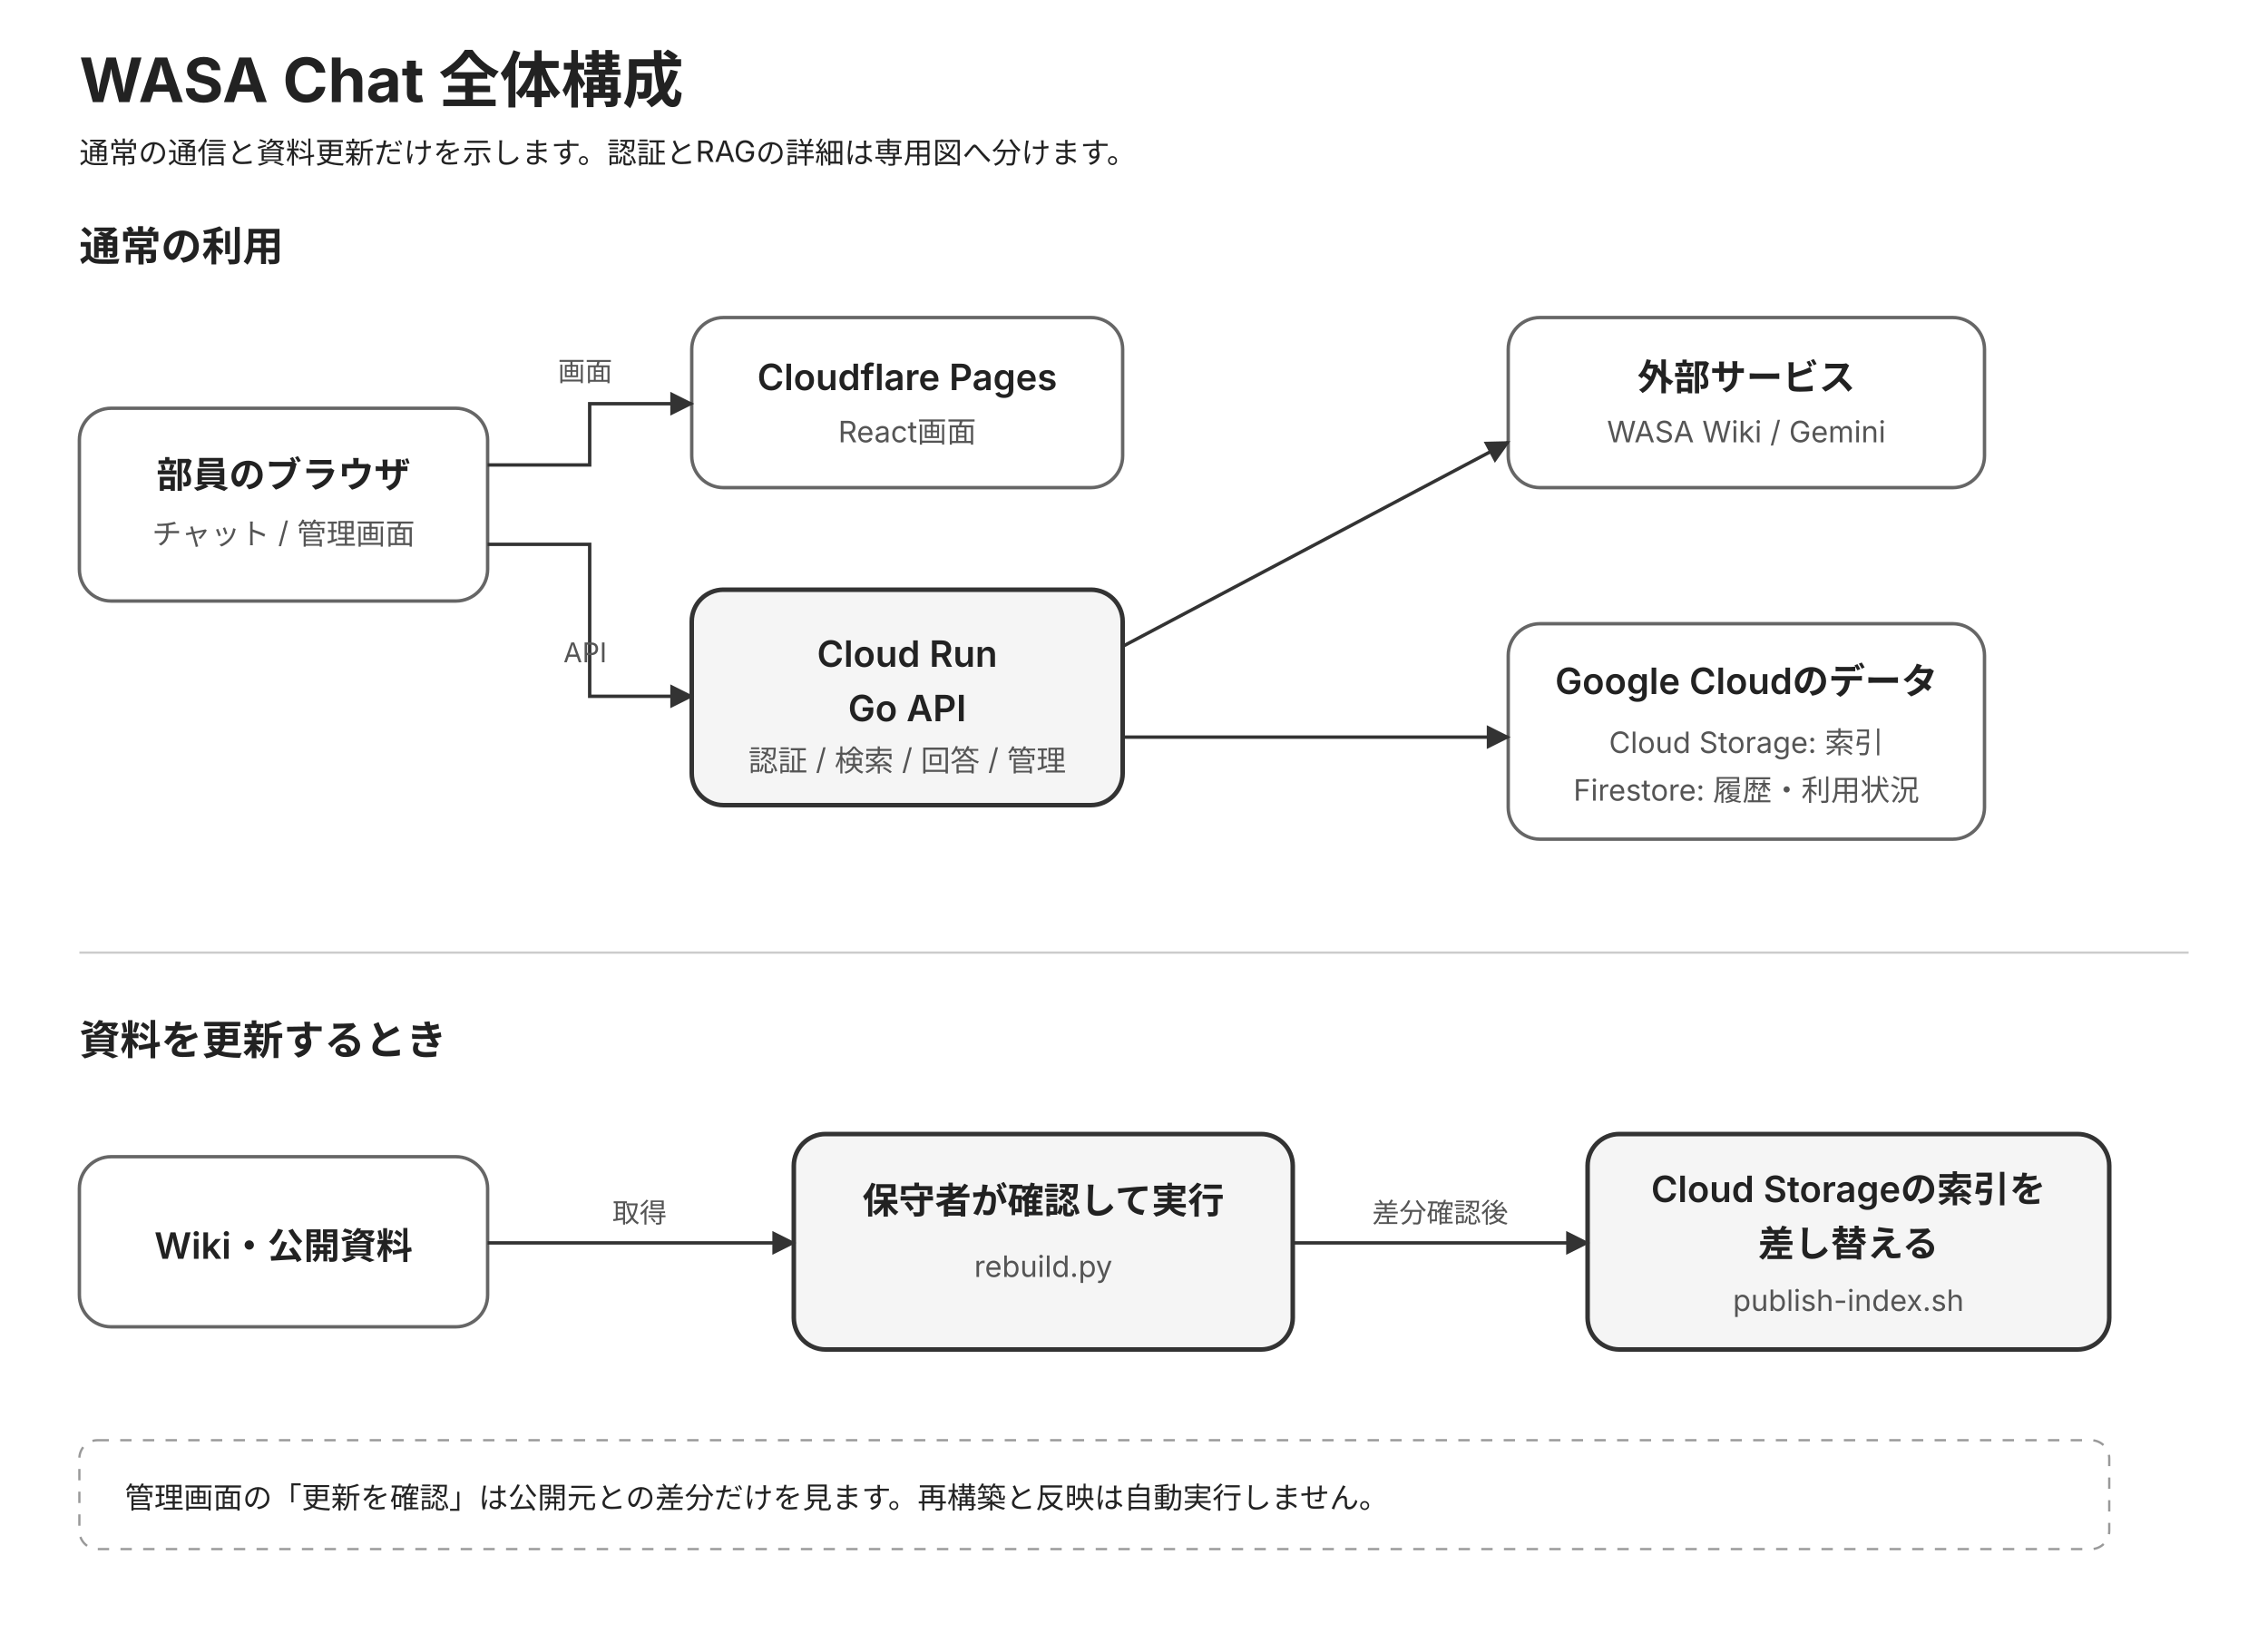
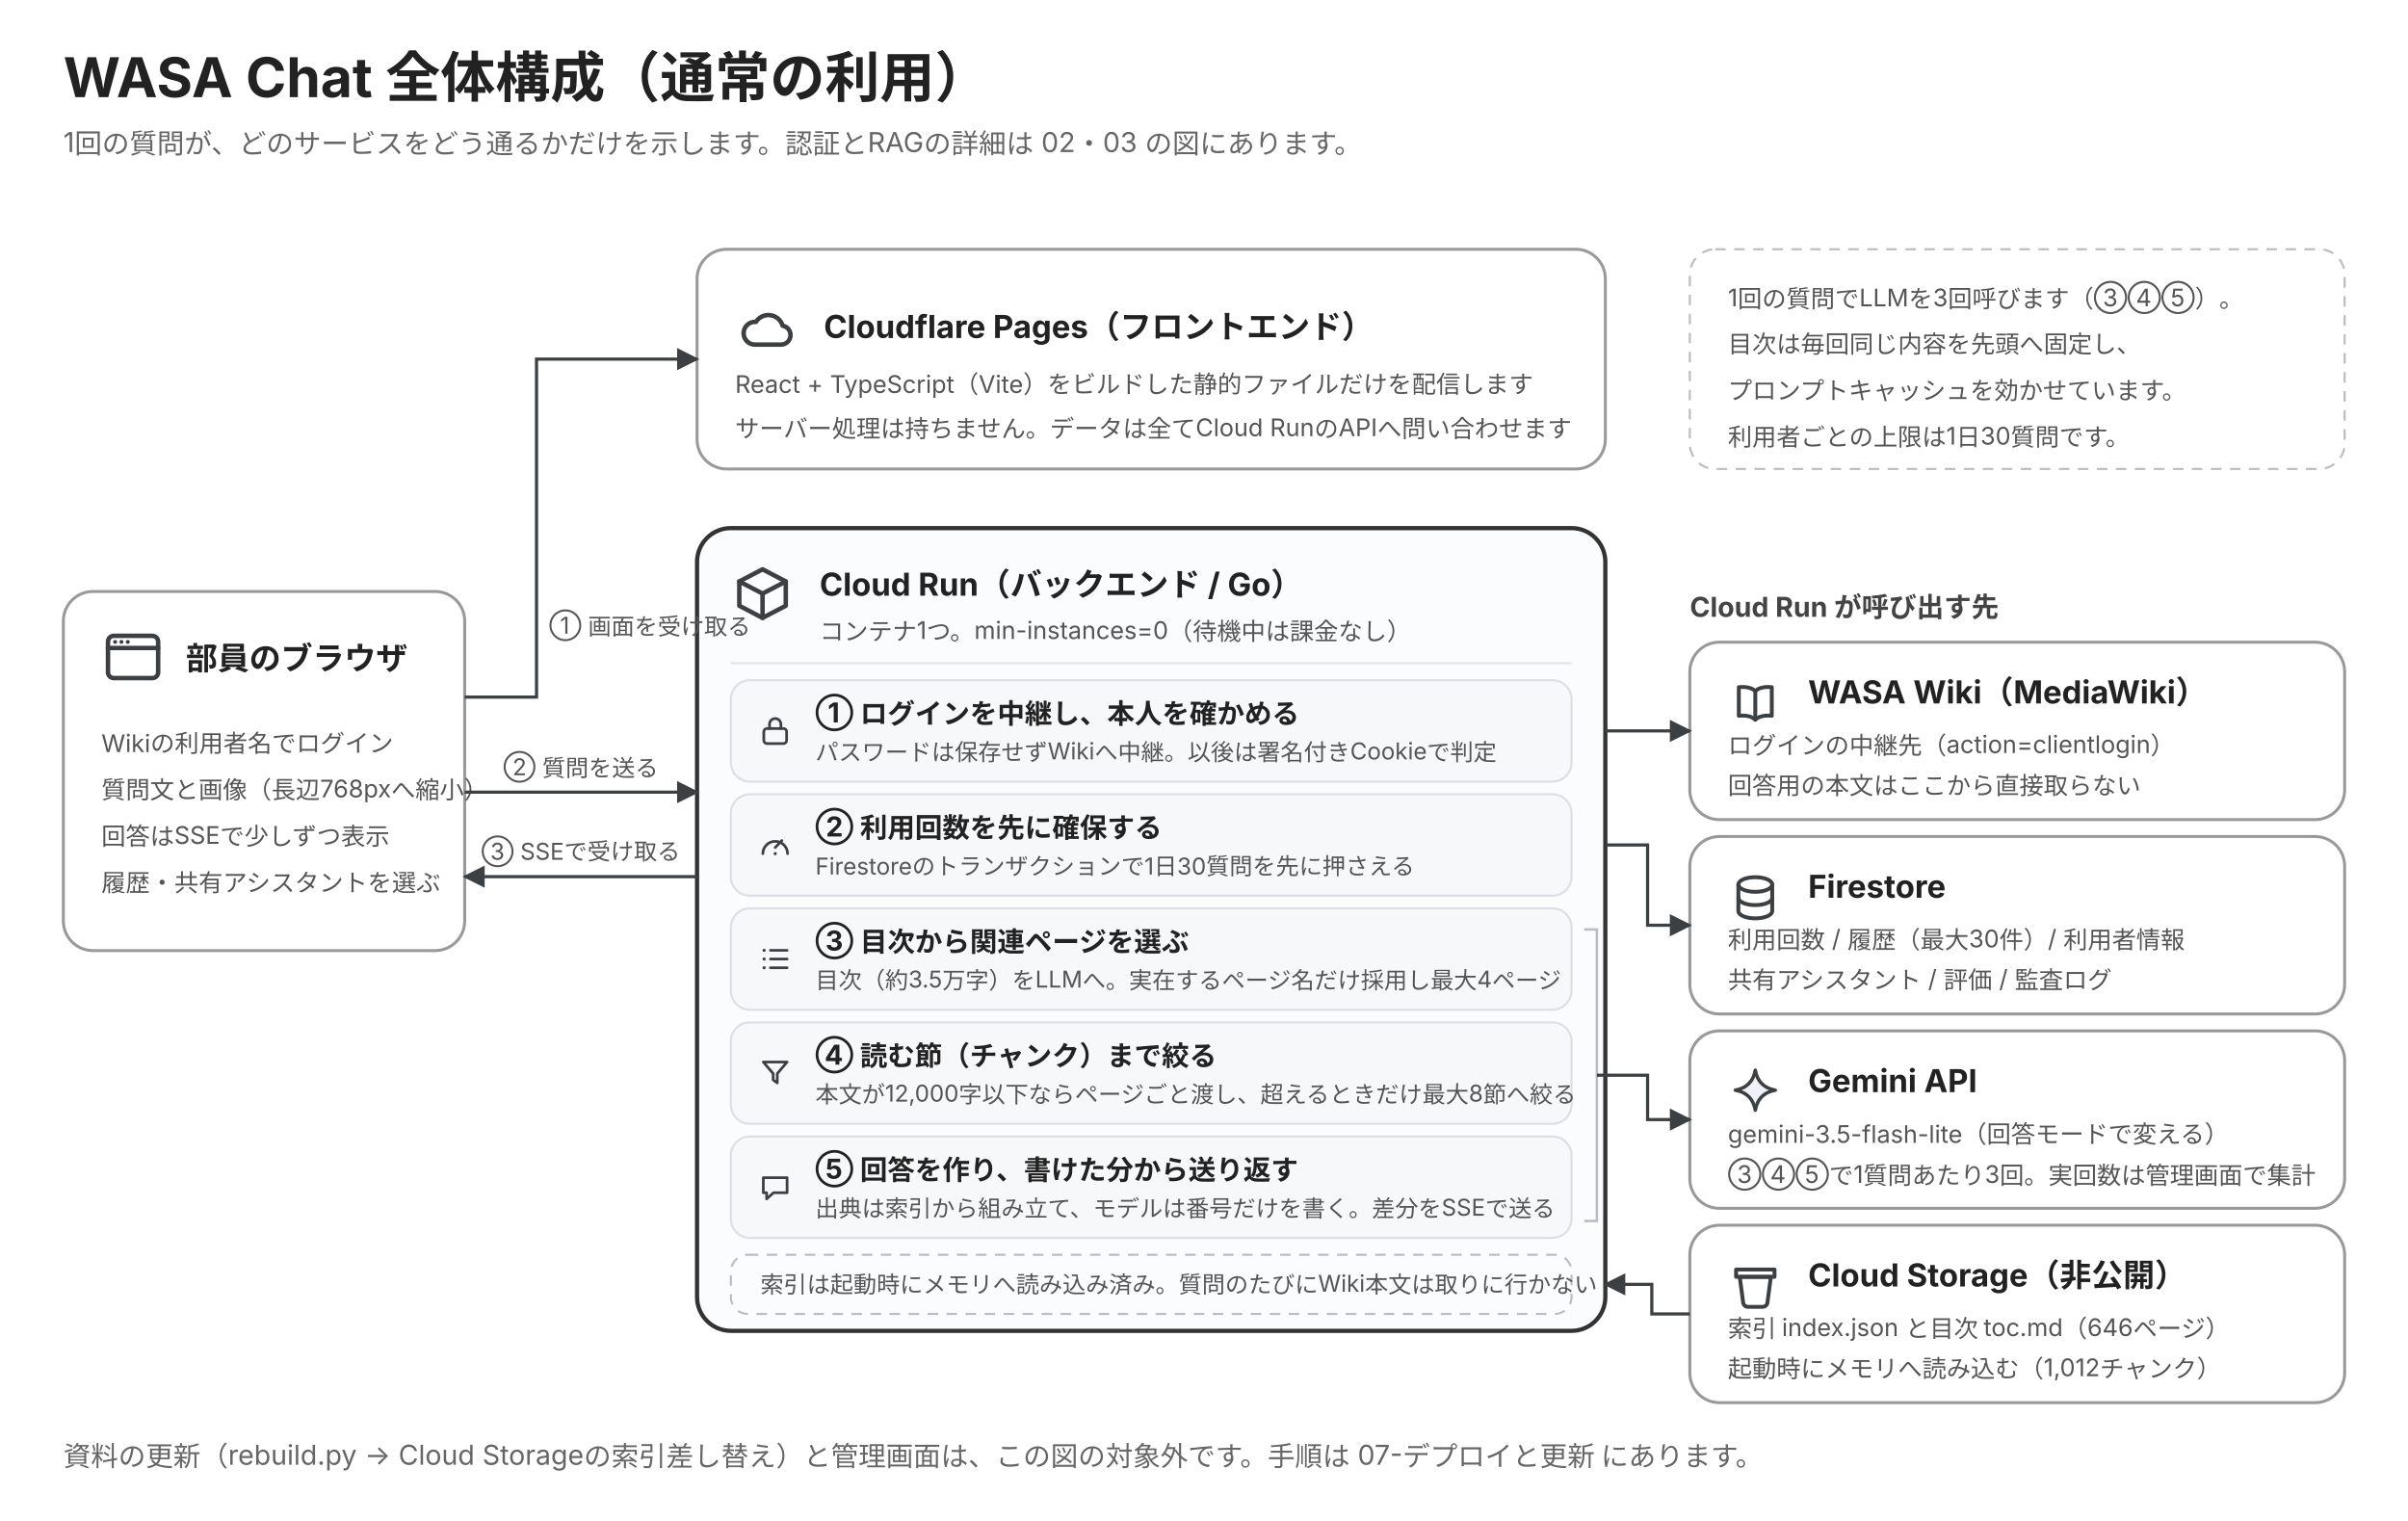
- <svg xmlns="http://www.w3.org/2000/svg" viewBox="0 0 1000 720" role="img" aria-labelledby="title description">
+ <svg xmlns="http://www.w3.org/2000/svg" viewBox="0 0 1140 720" role="img" aria-labelledby="title description">
  <defs>
    <marker id="arrow" viewBox="0 0 10 10" refX="9" refY="5" markerWidth="7" markerHeight="7" orient="auto-start-reverse">
-       <path d="M 0 0 L 10 5 L 0 10 z" fill="#333" />
+       <path d="M 0 0 L 10 5 L 0 10 z" fill="#3c4043" />
    </marker>
    <style>
-       text { font-family: -apple-system, BlinkMacSystemFont, "Segoe UI", sans-serif; fill: #222; }
-       .title { font-size: 27px; font-weight: 700; }
-       .section { font-size: 18px; font-weight: 700; }
-       .label { font-size: 16px; font-weight: 600; text-anchor: middle; }
-       .detail { font-size: 13px; fill: #555; text-anchor: middle; }
-       .edge-label { font-size: 12px; fill: #555; text-anchor: middle; }
-       .box { fill: #fff; stroke: #666; stroke-width: 1.5; }
-       .primary { fill: #f5f5f5; stroke: #333; stroke-width: 2; }
-       .edge { fill: none; stroke: #333; stroke-width: 1.5; marker-end: url(#arrow); }
+       text { font-family: -apple-system, BlinkMacSystemFont, "Hiragino Sans", "Segoe UI", sans-serif; fill: #222; }
+       .title { font-size: 26px; font-weight: 700; }
+       .sub { font-size: 13px; fill: #666; }
+       .group { font-size: 13px; font-weight: 700; fill: #444; }
+       .node { font-size: 15px; font-weight: 700; }
+       .detail { font-size: 11.5px; fill: #555; }
+       .step-title { font-size: 13px; font-weight: 700; }
+       .step-detail { font-size: 11px; fill: #555; }
+       .edge-label { font-size: 11px; fill: #555; }
+       .box { fill: #fff; stroke: #999; stroke-width: 1.4; }
+       .primary { fill: #fbfcfd; stroke: #333; stroke-width: 2; }
+       .step { fill: #f7f8fa; stroke: #dcdfe3; stroke-width: 1; }
+       .memo { fill: none; stroke: #b9bec4; stroke-width: 1; stroke-dasharray: 5 4; }
+       .edge { fill: none; stroke: #3c4043; stroke-width: 1.5; marker-end: url(#arrow); }
+       .brace { fill: none; stroke: #b9bec4; stroke-width: 1.2; }
+       .ic { fill: none; stroke: #3c4043; stroke-width: 1.7; stroke-linecap: round; stroke-linejoin: round; }
+       .ic-f { fill: #3c4043; stroke: none; }
+       .ic-t { fill: #eef1f5; stroke: #3c4043; stroke-width: 1.5; stroke-linejoin: round; }
    </style>
  </defs>
-   <rect width="1000" height="720" fill="#fff" />
-   <text class="title" x="35" y="45">WASA Chat 全体構成</text>
-   <text x="35" y="72" font-size="13" fill="#666">通常の通信と資料更新だけを示します。認証とRAGの詳細は専用図へ分けます。</text>
-   <text class="section" x="35" y="115">通常の利用</text>
-   <rect class="box" x="35" y="180" width="180" height="85" rx="14" />
-   <text class="label" x="125" y="215">部員のブラウザ</text>
-   <text class="detail" x="125" y="240">チャット / 管理画面</text>
-   <rect class="box" x="305" y="140" width="190" height="75" rx="14" />
-   <text class="label" x="400" y="172">Cloudflare Pages</text>
-   <text class="detail" x="400" y="195">React画面</text>
-   <rect class="primary" x="305" y="260" width="190" height="95" rx="14" />
-   <text class="label" x="400" y="294">Cloud Run</text>
-   <text class="label" x="400" y="318">Go API</text>
-   <text class="detail" x="400" y="340">認証 / 検索 / 回答 / 管理</text>
-   <rect class="box" x="665" y="140" width="210" height="75" rx="14" />
-   <text class="label" x="770" y="172">外部サービス</text>
-   <text class="detail" x="770" y="195">WASA Wiki / Gemini</text>
-   <rect class="box" x="665" y="275" width="210" height="95" rx="14" />
-   <text class="label" x="770" y="306">Google Cloudのデータ</text>
-   <text class="detail" x="770" y="332">Cloud Storage: 索引</text>
-   <text class="detail" x="770" y="353">Firestore: 履歴・利用状況</text>
-   <path class="edge" d="M 215 205 H 260 V 178 H 305" />
-   <text class="edge-label" x="258" y="168">画面</text>
-   <path class="edge" d="M 215 240 H 260 V 307 H 305" />
-   <text class="edge-label" x="258" y="292">API</text>
-   <path class="edge" d="M 495 285 L 665 195" />
-   <path class="edge" d="M 495 325 L 665 325" />
-   <line x1="35" y1="420" x2="965" y2="420" stroke="#ccc" />
-   <text class="section" x="35" y="465">資料を更新するとき</text>
-   <rect class="box" x="35" y="510" width="180" height="75" rx="14" />
-   <text class="label" x="125" y="555">Wiki・公開資料</text>
-   <rect class="primary" x="350" y="500" width="220" height="95" rx="14" />
-   <text class="label" x="460" y="535">保守者が確認して実行</text>
-   <text class="detail" x="460" y="563">rebuild.py</text>
-   <rect class="primary" x="700" y="500" width="230" height="95" rx="14" />
-   <text class="label" x="815" y="530">Cloud Storageの索引を</text>
-   <text class="label" x="815" y="554">差し替える</text>
-   <text class="detail" x="815" y="578">publish-index.sh</text>
-   <path class="edge" d="M 215 548 H 350" />
-   <text class="edge-label" x="282" y="539">取得</text>
-   <path class="edge" d="M 570 548 H 700" />
-   <text class="edge-label" x="635" y="539">差分確認後</text>
-   <rect x="35" y="635" width="895" height="48" rx="8" fill="#fff" stroke="#999" stroke-dasharray="5 5" />
-   <text x="55" y="665" font-size="13" fill="#555">管理画面の「更新を確認」は公開元との差分だけを見ます。再構築と反映は自動実行しません。</text>
+   <rect width="1140" height="720" fill="#fff" />
+   <text class="title" x="30" y="46">WASA Chat 全体構成（通常の利用）</text>
+   <text class="sub" x="30" y="72">1回の質問が、どのサービスをどう通るかだけを示します。認証とRAGの詳細は 02・03 の図にあります。</text>
+   <rect class="box" x="30" y="280" width="190" height="170" rx="14" />
+   <g transform="translate(48,296) scale(1.25)">
+     <rect class="ic" x="2.5" y="4" width="19" height="16" rx="2.2" />
+     <path class="ic" d="M2.5 8.6H21.5" />
+     <circle class="ic-f" cx="5.2" cy="6.3" r="0.75" />
+     <circle class="ic-f" cx="7.6" cy="6.3" r="0.75" />
+     <circle class="ic-f" cx="10" cy="6.3" r="0.75" />
+   </g>
+   <text class="node" x="88" y="317">部員のブラウザ</text>
+   <text class="detail" x="48" y="356">Wikiの利用者名でログイン</text>
+   <text class="detail" x="48" y="378">質問文と画像（長辺768pxへ縮小）</text>
+   <text class="detail" x="48" y="400">回答はSSEで少しずつ表示</text>
+   <text class="detail" x="48" y="422">履歴・共有アシスタントを選ぶ</text>
+   <rect class="box" x="330" y="118" width="430" height="104" rx="14" />
+   <g transform="translate(348,140) scale(1.25)">
+     <path class="ic" d="M7.2 18.5h10.3a3.6 3.6 0 0 0 .5-7.15A5.6 5.6 0 0 0 7.9 9.9 4.3 4.3 0 0 0 7.2 18.5z" />
+   </g>
+   <text class="node" x="390" y="160">Cloudflare Pages（フロントエンド）</text>
+   <text class="detail" x="348" y="186">React + TypeScript（Vite）をビルドした静的ファイルだけを配信します</text>
+   <text class="detail" x="348" y="207">サーバー処理は持ちません。データは全てCloud RunのAPIへ問い合わせます</text>
+   <rect class="memo" x="800" y="118" width="310" height="104" rx="12" />
+   <text class="detail" x="818" y="145">1回の質問でLLMを3回呼びます（③④⑤）。</text>
+   <text class="detail" x="818" y="167">目次は毎回同じ内容を先頭へ固定し、</text>
+   <text class="detail" x="818" y="189">プロンプトキャッシュを効かせています。</text>
+   <text class="detail" x="818" y="211">利用者ごとの上限は1日30質問です。</text>
+   <rect class="primary" x="330" y="250" width="430" height="380" rx="16" />
+   <g transform="translate(346,266) scale(1.25)">
+     <path class="ic" d="M12 2.8 20.8 7.4v9.2L12 21.2 3.2 16.6V7.4z" />
+     <path class="ic" d="M3.2 7.4 12 12l8.8-4.6" />
+     <path class="ic" d="M12 12v9.2" />
+   </g>
+   <text class="node" x="388" y="282" font-size="16">Cloud Run（バックエンド / Go）</text>
+   <text class="detail" x="388" y="303">コンテナ1つ。min-instances=0（待機中は課金なし）</text>
+   <line x1="346" y1="314" x2="744" y2="314" stroke="#e2e5e9" />
+   <rect class="step" x="346" y="322" width="398" height="48" rx="9" />
+   <g transform="translate(358,337) scale(0.75)">
+     <rect class="ic" x="4.8" y="10.5" width="14.4" height="9.5" rx="2" />
+     <path class="ic" d="M8.4 10.5V7.8a3.6 3.6 0 0 1 7.2 0v2.7" />
+   </g>
+   <text class="step-title" x="386" y="342">① ログインを中継し、本人を確かめる</text>
+   <text class="step-detail" x="386" y="360">パスワードは保存せずWikiへ中継。以後は署名付きCookieで判定</text>
+   <rect class="step" x="346" y="376" width="398" height="48" rx="9" />
+   <g transform="translate(358,391) scale(0.75)">
+     <path class="ic" d="M4.2 17.5a7.8 7.8 0 1 1 15.6 0" />
+     <path class="ic" d="M12 13.6l4.2-4.4" />
+     <circle class="ic-f" cx="12" cy="17.5" r="1" />
+   </g>
+   <text class="step-title" x="386" y="396">② 利用回数を先に確保する</text>
+   <text class="step-detail" x="386" y="414">Firestoreのトランザクションで1日30質問を先に押さえる</text>
+   <rect class="step" x="346" y="430" width="398" height="48" rx="9" />
+   <g transform="translate(358,445) scale(0.75)">
+     <path class="ic" d="M9 6.5h10.5M9 12h10.5M9 17.5h10.5" />
+     <circle class="ic-f" cx="5" cy="6.5" r="1" />
+     <circle class="ic-f" cx="5" cy="12" r="1" />
+     <circle class="ic-f" cx="5" cy="17.5" r="1" />
+   </g>
+   <text class="step-title" x="386" y="450">③ 目次から関連ページを選ぶ</text>
+   <text class="step-detail" x="386" y="468">目次（約3.5万字）をLLMへ。実在するページ名だけ採用し最大4ページ</text>
+   <rect class="step" x="346" y="484" width="398" height="48" rx="9" />
+   <g transform="translate(358,499) scale(0.75)">
+     <path class="ic" d="M4.5 5h15l-6.2 7.3v5.9l-2.6-1.9v-4z" />
+   </g>
+   <text class="step-title" x="386" y="504">④ 読む節（チャンク）まで絞る</text>
+   <text class="step-detail" x="386" y="522">本文が12,000字以下ならページごと渡し、超えるときだけ最大8節へ絞る</text>
+   <rect class="step" x="346" y="538" width="398" height="48" rx="9" />
+   <g transform="translate(358,553) scale(0.75)">
+     <path class="ic" d="M4.5 6h15v9.5h-8.6L6.6 19.4v-3.9H4.5z" />
+   </g>
+   <text class="step-title" x="386" y="558">⑤ 回答を作り、書けた分から送り返す</text>
+   <text class="step-detail" x="386" y="576">出典は索引から組み立て、モデルは番号だけを書く。差分をSSEで送る</text>
+   <rect class="memo" x="346" y="594" width="398" height="28" rx="8" />
+   <text class="step-detail" x="360" y="612">索引は起動時にメモリへ読み込み済み。質問のたびにWiki本文は取りに行かない</text>
+   <text class="group" x="800" y="292">Cloud Run が呼び出す先</text>
+   <rect class="box" x="800" y="304" width="310" height="84" rx="14" />
+   <g transform="translate(818,320) scale(1.083)">
+     <path class="ic" d="M12 6.6C10.4 5.1 7.9 4.6 4.8 4.9v12.5c3.1-.3 5.6.2 7.2 1.7 1.6-1.5 4.1-2 7.2-1.7V4.9c-3.1-.3-5.6.2-7.2 1.7z" />
+     <path class="ic" d="M12 6.6v12.5" />
+   </g>
+   <text class="node" x="856" y="333">WASA Wiki（MediaWiki）</text>
+   <text class="detail" x="818" y="357">ログインの中継先（action=clientlogin）</text>
+   <text class="detail" x="818" y="376">回答用の本文はここから直接取らない</text>
+   <rect class="box" x="800" y="396" width="310" height="84" rx="14" />
+   <g transform="translate(818,412) scale(1.083)">
+     <ellipse class="ic" cx="12" cy="6.2" rx="7.4" ry="3.2" />
+     <path class="ic" d="M4.6 6.2v11.6c0 1.8 3.3 3.2 7.4 3.2s7.4-1.4 7.4-3.2V6.2" />
+     <path class="ic" d="M4.6 12c0 1.8 3.3 3.2 7.4 3.2s7.4-1.4 7.4-3.2" />
+   </g>
+   <text class="node" x="856" y="425">Firestore</text>
+   <text class="detail" x="818" y="449">利用回数 / 履歴（最大30件）/ 利用者情報</text>
+   <text class="detail" x="818" y="468">共有アシスタント / 評価 / 監査ログ</text>
+   <rect class="box" x="800" y="488" width="310" height="84" rx="14" />
+   <g transform="translate(818,504) scale(1.083)">
+     <path class="ic-t" d="M12 2.4c.85 4.9 3.85 7.9 8.75 8.75-4.9.85-7.9 3.85-8.75 8.75-.85-4.9-3.85-7.9-8.75-8.75 4.9-.85 7.9-3.85 8.75-8.75z" />
+   </g>
+   <text class="node" x="856" y="517">Gemini API</text>
+   <text class="detail" x="818" y="541">gemini-3.5-flash-lite（回答モードで変える）</text>
+   <text class="detail" x="818" y="560">③④⑤で1質問あたり3回。実回数は管理画面で集計</text>
+   <rect class="box" x="800" y="580" width="310" height="84" rx="14" />
+   <g transform="translate(818,596) scale(1.083)">
+     <path class="ic" d="M3.6 4.6h16.8v3.2H3.6z" />
+     <path class="ic" d="M5.2 7.8h13.6l-1.5 11.3a2.1 2.1 0 0 1-2.1 1.8H8.8a2.1 2.1 0 0 1-2.1-1.8z" />
+   </g>
+   <text class="node" x="856" y="609">Cloud Storage（非公開）</text>
+   <text class="detail" x="818" y="633">索引 index.json と目次 toc.md（646ページ）</text>
+   <text class="detail" x="818" y="652">起動時にメモリへ読み込む（1,012チャンク）</text>
+   <path class="edge" d="M 220 330 H 254 V 170 H 330" />
+   <text class="edge-label" x="260" y="300">① 画面を受け取る</text>
+   <path class="edge" d="M 220 375 H 330" />
+   <text class="edge-label" x="275" y="367" text-anchor="middle">② 質問を送る</text>
+   <path class="edge" d="M 330 415 H 220" />
+   <text class="edge-label" x="275" y="407" text-anchor="middle">③ SSEで受け取る</text>
+   <path class="edge" d="M 760 346 H 780 V 346 H 800" />
+   <path class="edge" d="M 760 400 H 780 V 438 H 800" />
+   <path class="brace" d="M 750 440 H 756 V 578 H 750" />
+   <path class="edge" d="M 756 509 H 780 V 530 H 800" />
+   <path class="edge" d="M 800 622 H 782 V 608 H 760" />
+   <text class="sub" x="30" y="694">資料の更新（rebuild.py → Cloud Storageの索引差し替え）と管理画面は、この図の対象外です。手順は 07-デプロイと更新 にあります。</text>
</svg>
